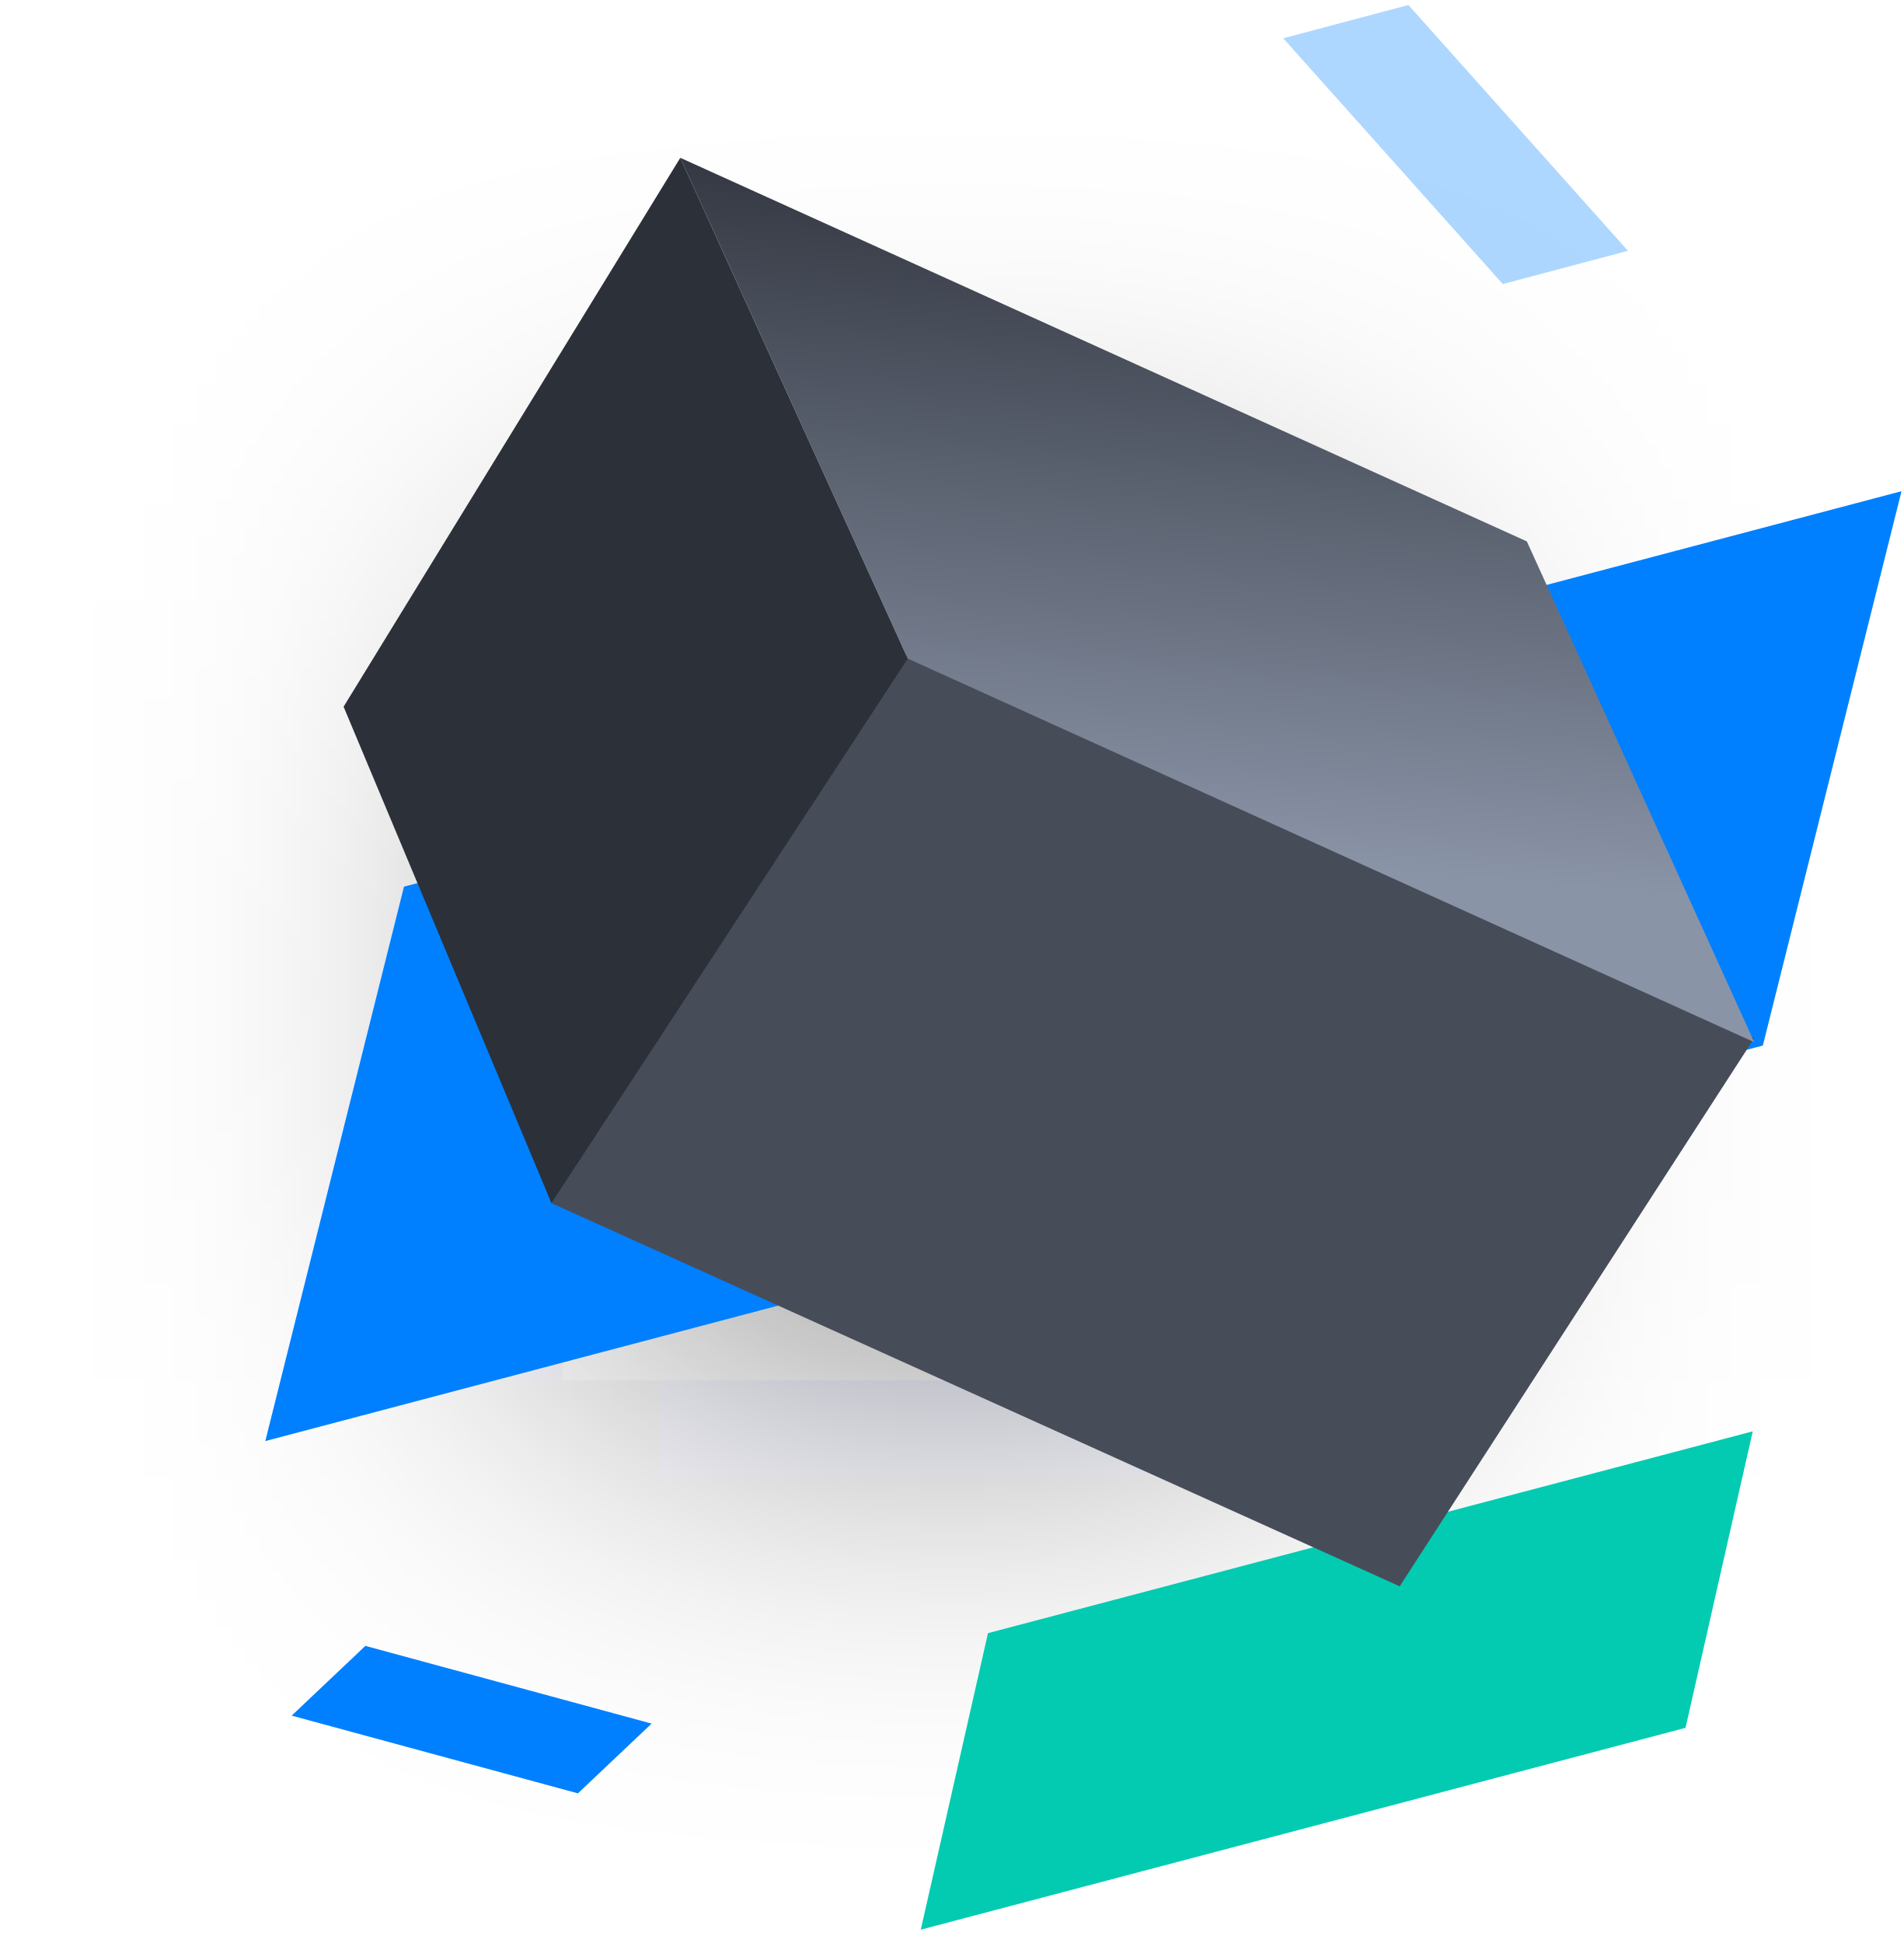
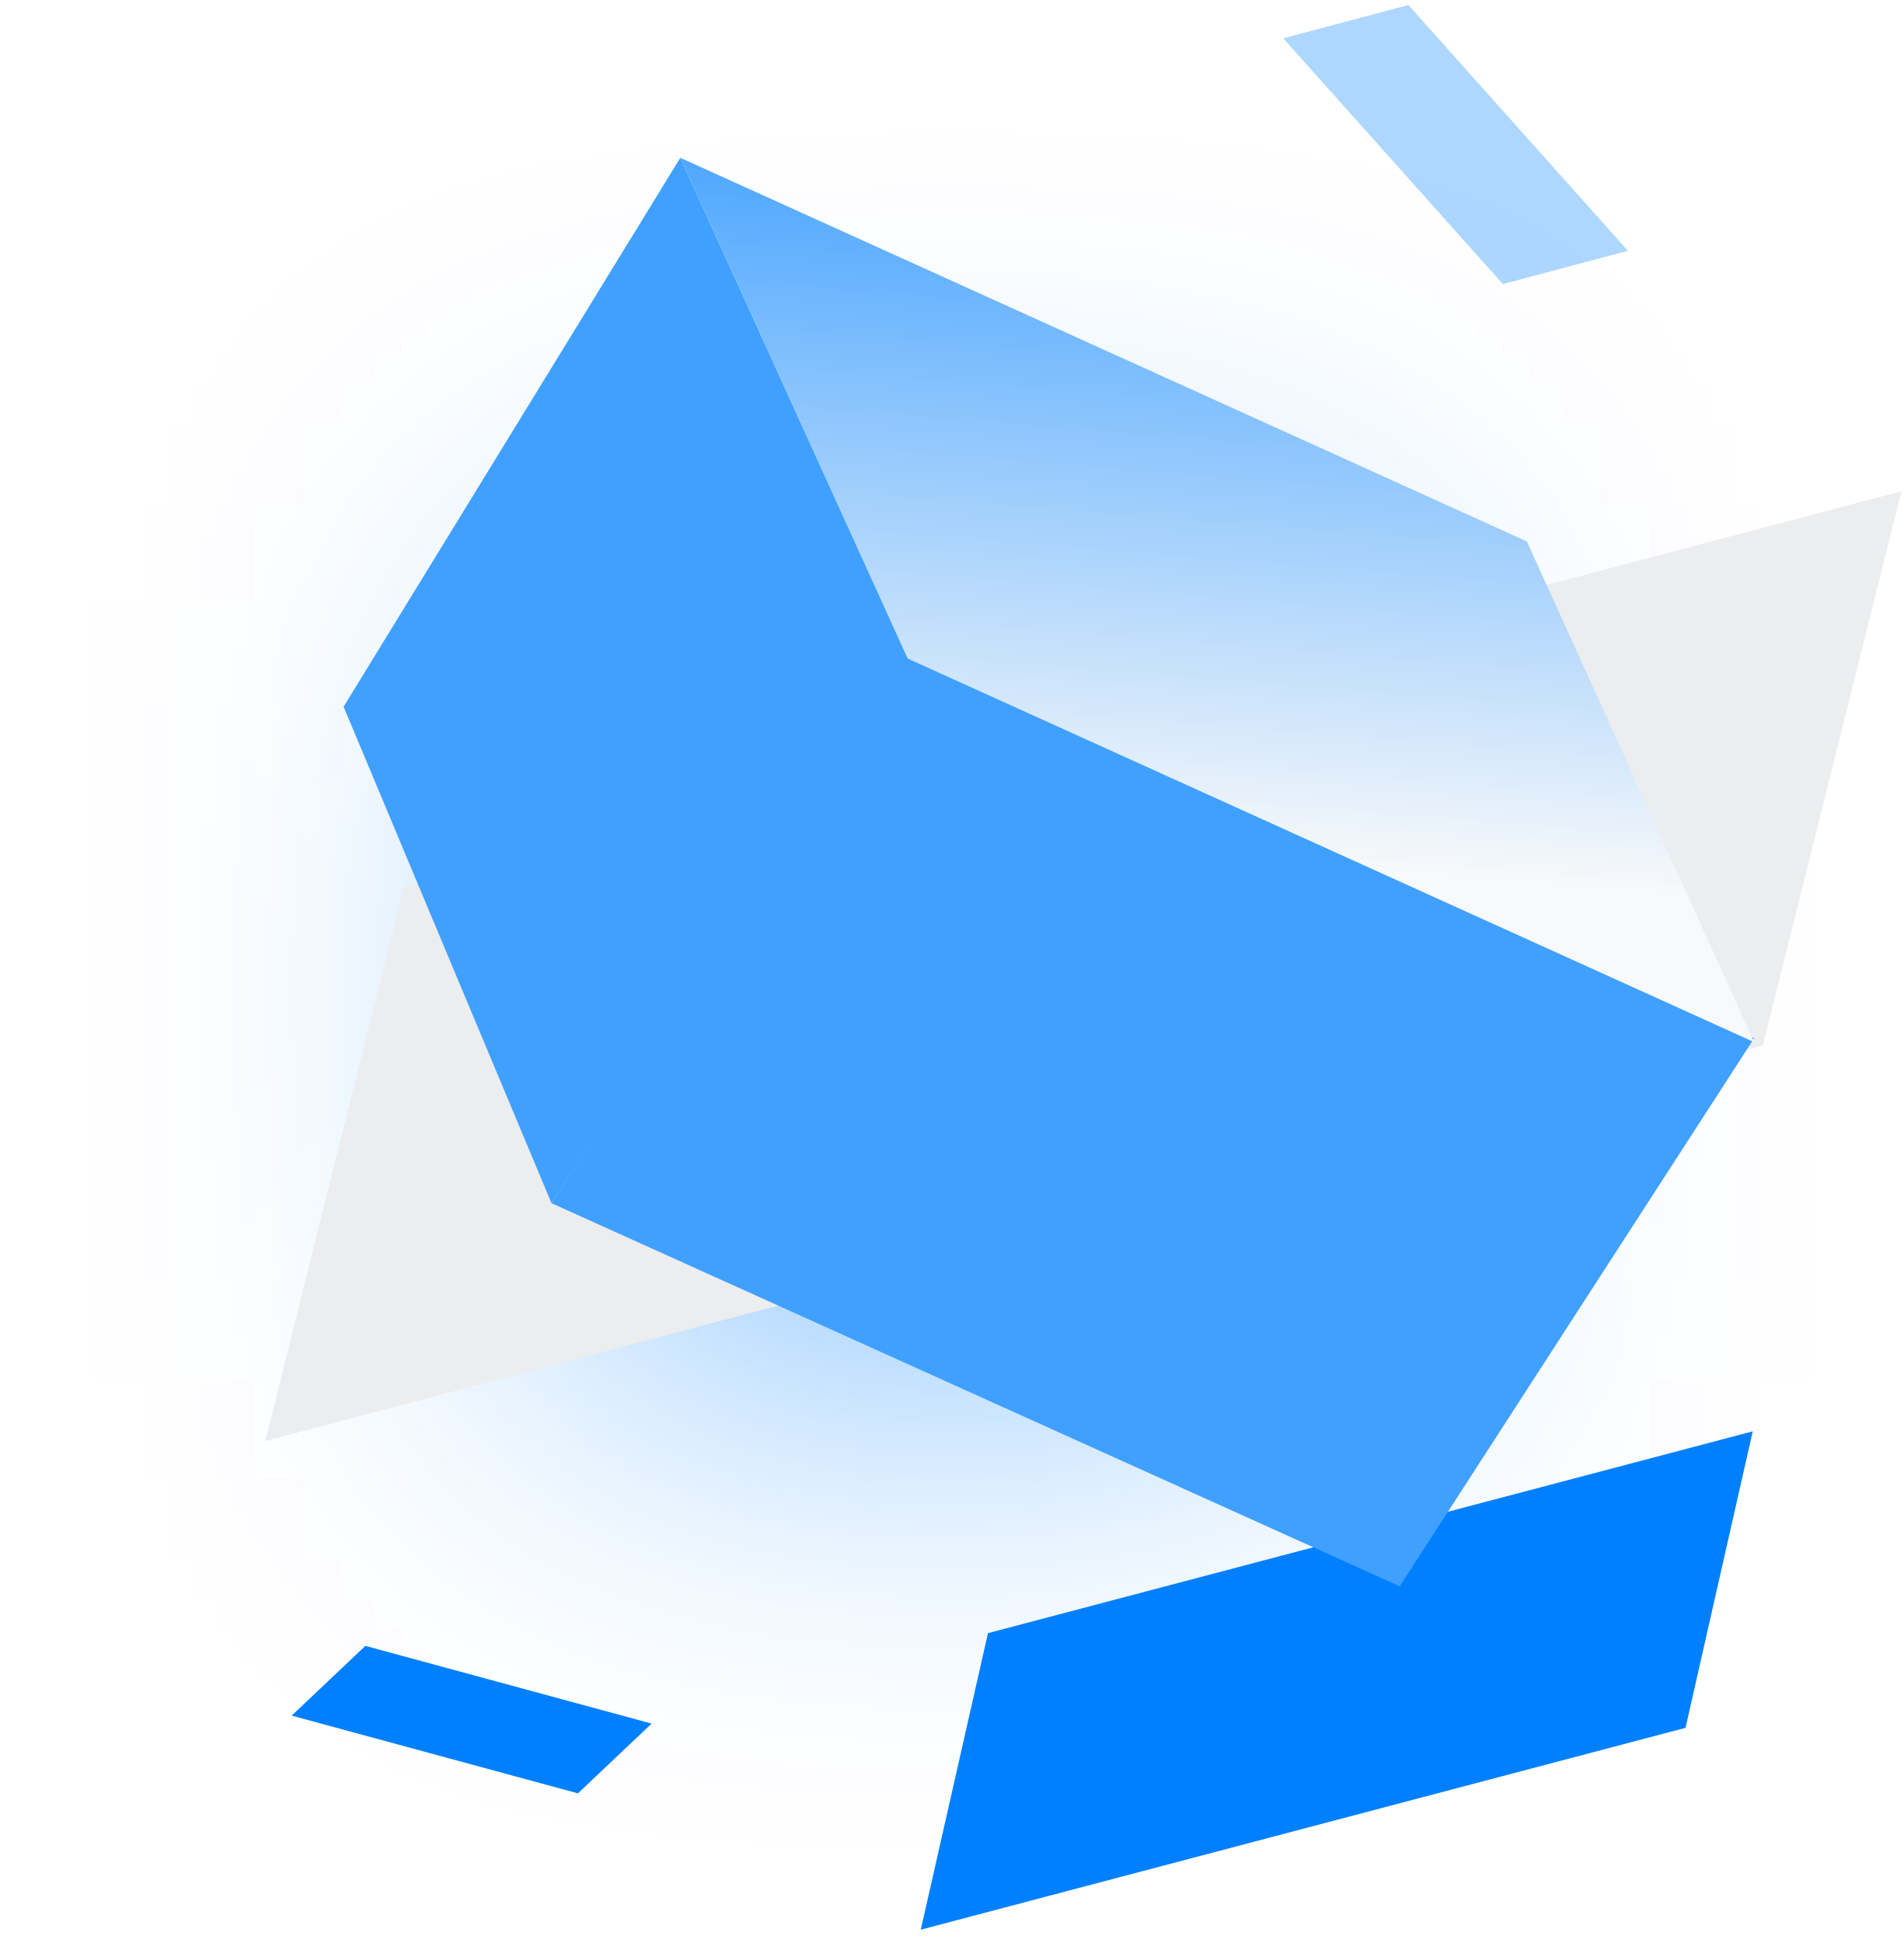
<svg xmlns="http://www.w3.org/2000/svg" width="98" height="100">
  <defs>
    <filter x="-90%" y="-90%" width="280%" height="280%" filterUnits="objectBoundingBox" id="a">
      <feGaussianBlur stdDeviation="12" in="SourceGraphic" />
    </filter>
    <linearGradient x1="7.786%" y1="0%" x2="90.938%" y2="49.407%" id="b">
-       <stop stop-color="#2C3039" offset="0%" />
-       <stop stop-color="#8A94A7" offset="100%" />
+       <stop stop-color="#40A0FF" offset="0%" />
+       <stop stop-color="#F8F9FA" offset="100%" />
    </linearGradient>
  </defs>
  <g fill="none" fill-rule="evenodd">
-     <path fill-opacity=".48" fill="#1D2026" filter="url(#a)" d="M38 48h40v40H38z" transform="translate(-9 -17)" />
-     <path fill="#02CBB1" d="M86.755 88.926l3.46-15.26-39.363 10.387-3.459 15.261z" />
-     <path fill="#0080FF" d="M90.735 53.81l7.137-28.53-77.08 20.354-7.137 28.533z" />
+     <path fill-opacity=".48" fill="#0080FF" filter="url(#a)" d="M38 48h40v40H38z" transform="translate(-9 -17)" />
+     <path fill="#0080FF" d="M86.755 88.926l3.46-15.26-39.363 10.387-3.459 15.261z" />
+     <path fill="#ECEDEE" d="M90.735 53.81l7.137-28.53-77.08 20.354-7.137 28.533z" />
    <path fill-opacity=".32" fill="#0080FF" d="M77.35 14.62l6.442-1.712-11.3-12.65-6.443 1.713z" />
-     <path fill="#474C59" d="M46.63 33.718L28.384 61.923l43.659 19.72 18.244-28.206z" />
+     <path fill="#40A0FF" d="M46.63 33.718L28.384 61.923l43.659 19.72 18.244-28.206z" />
    <path fill="#0080FF" d="M29.746 92.298l3.792-3.59-14.732-4-3.793 3.59z" />
-     <path fill="#2C3039" fill-rule="nonzero" d="M17.685 36.372l10.7 25.55 18.339-28.026L35.015 8.122z" />
+     <path fill="#40A0FF" fill-rule="nonzero" d="M17.685 36.372l10.7 25.55 18.339-28.026L35.015 8.122z" />
    <path fill="url(#b)" fill-rule="nonzero" d="M49.401 21.254L1.988 27.601l23.588 15.653 47.412-6.346z" transform="rotate(32 52.468 75.451)" />
  </g>
</svg>
